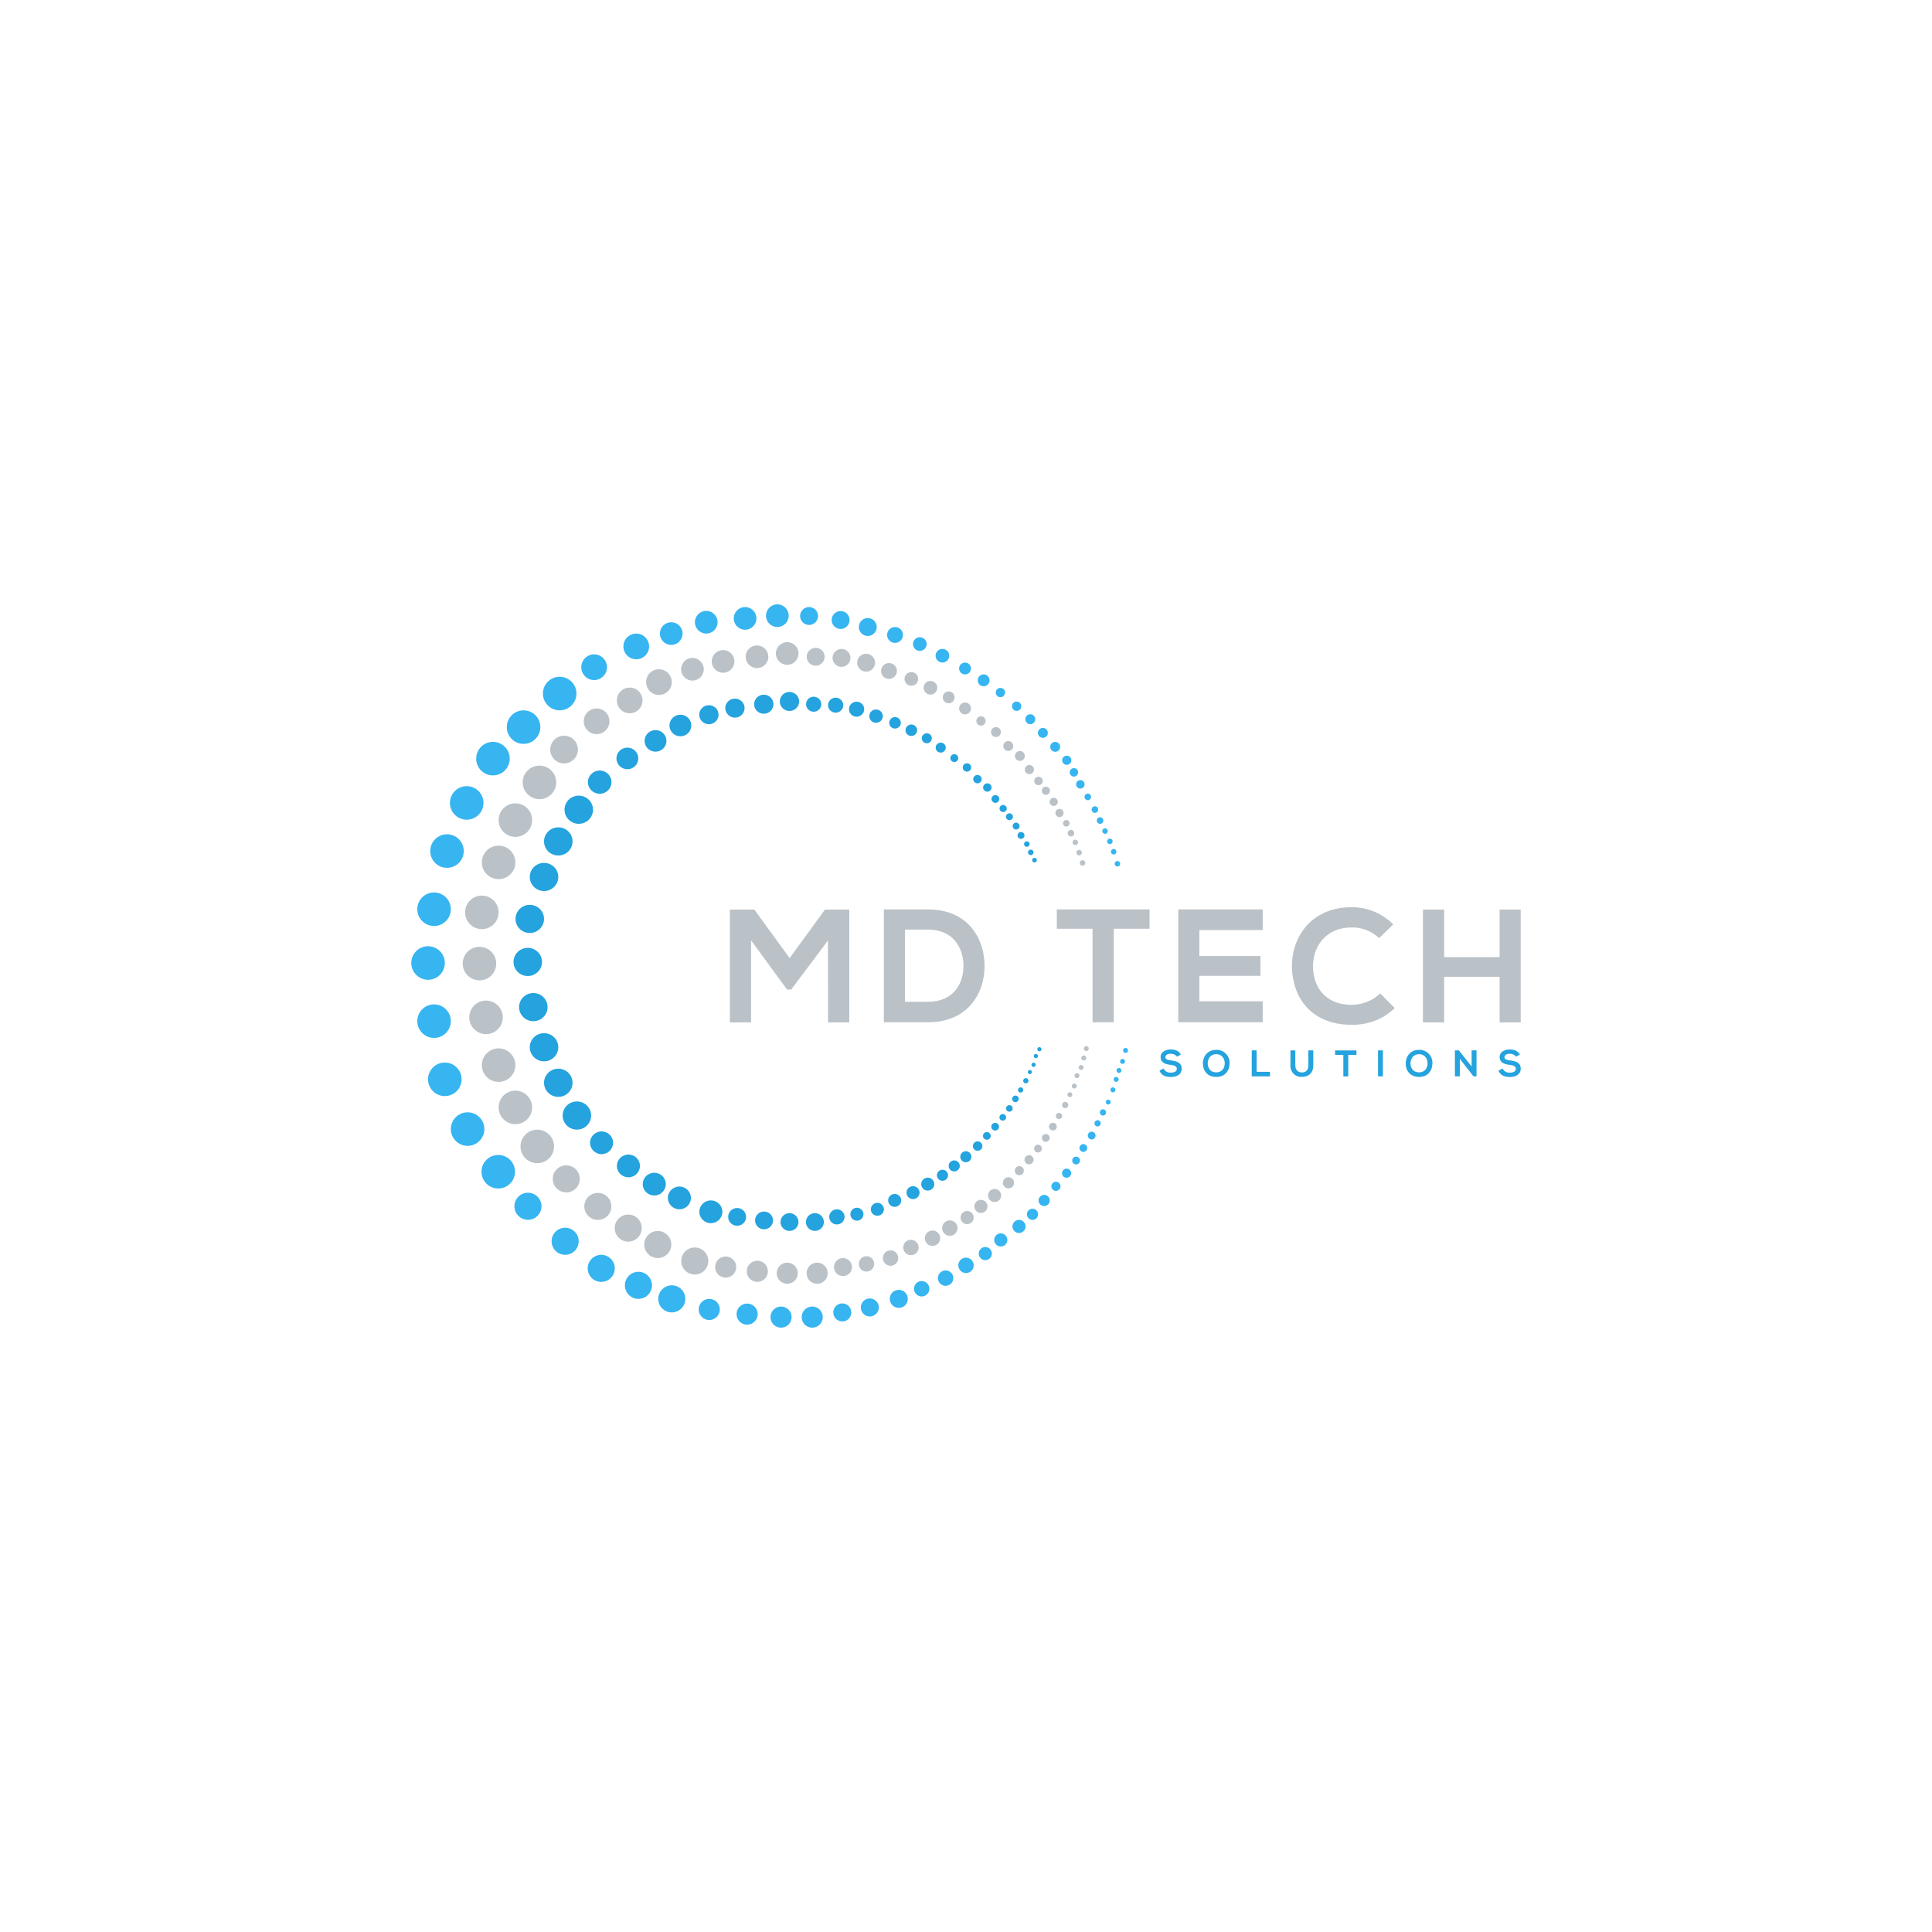
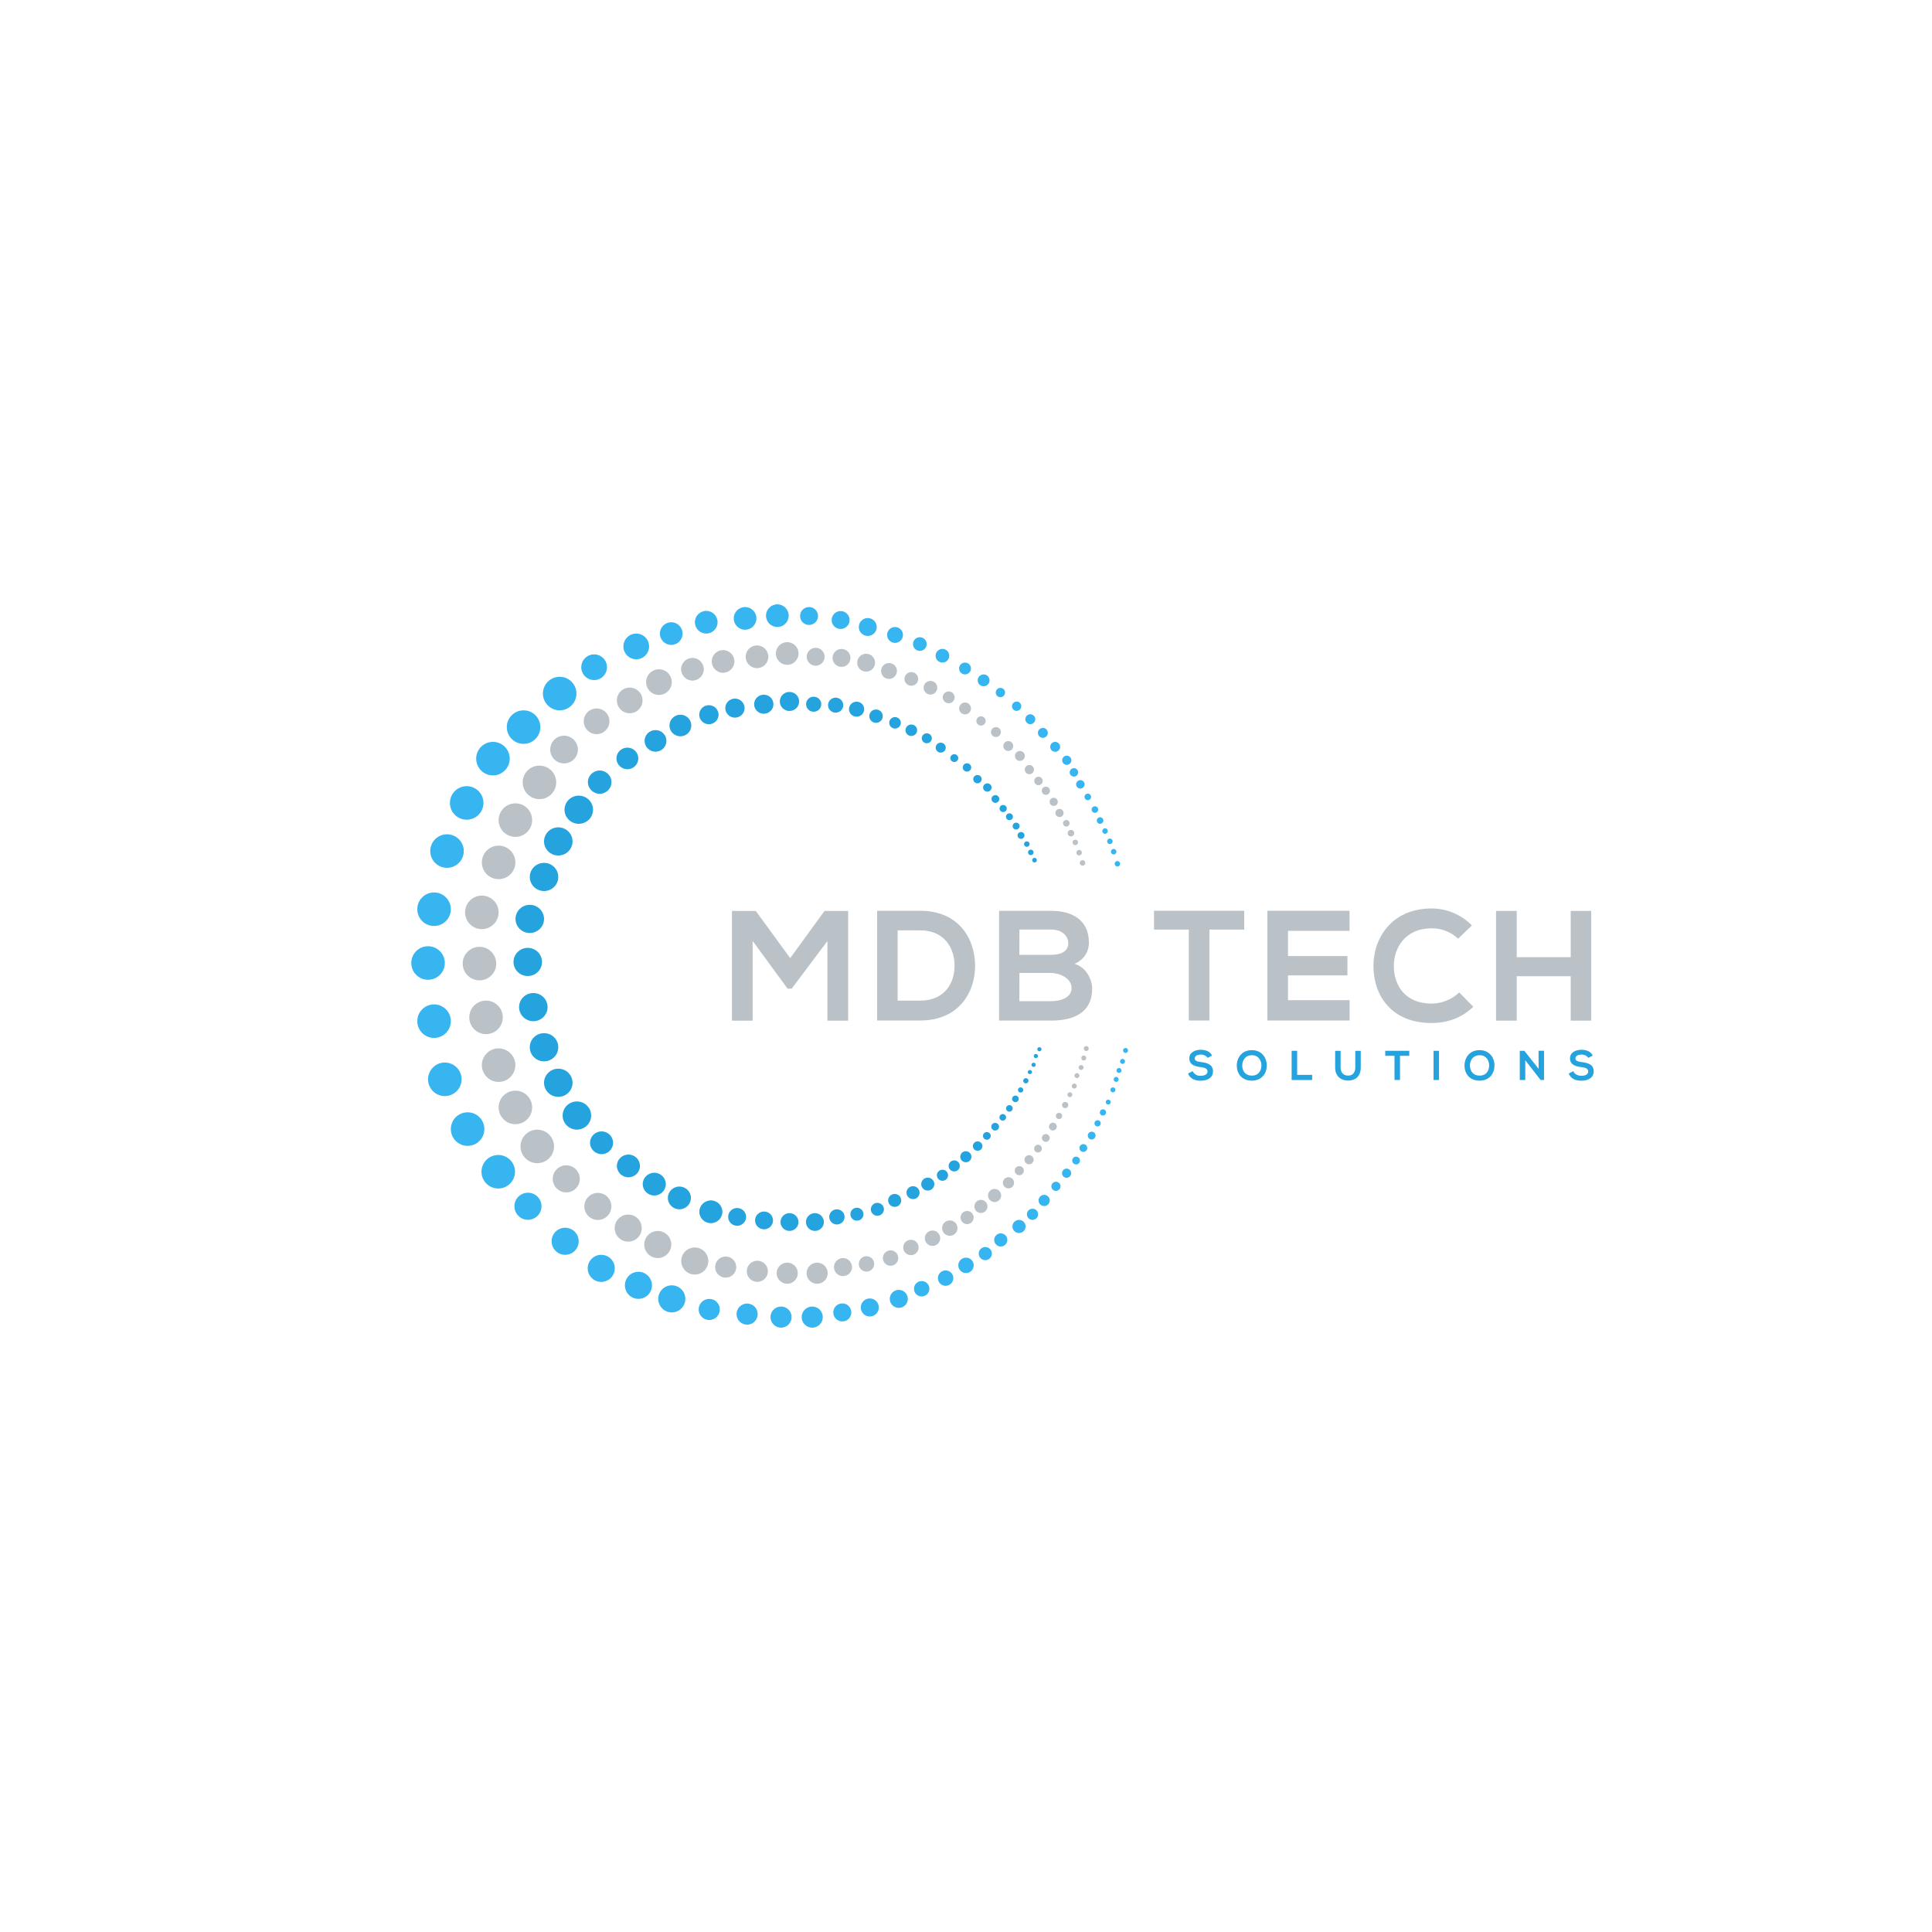
<svg xmlns="http://www.w3.org/2000/svg" id="Layer_1" data-name="Layer 1" viewBox="0 0 1000 1000">
  <defs>
    <style>.cls-1{fill:#fff;}.cls-2{fill:#36b5f1;}.cls-3{fill:#bac2c8;}.cls-4{fill:#24a3de;}</style>
  </defs>
  <rect class="cls-1" width="1000" height="1000" />
  <circle class="cls-2" cx="509.13" cy="352.14" r="3.07" />
  <circle class="cls-2" cx="517.81" cy="358.46" r="2.41" />
  <circle class="cls-2" cx="526.21" cy="365.54" r="2.41" />
  <circle class="cls-2" cx="533.28" cy="372.26" r="2.57" />
  <circle class="cls-2" cx="539.79" cy="379.34" r="2.57" />
  <circle class="cls-2" cx="546.16" cy="386.56" r="2.57" />
  <circle class="cls-2" cx="552.16" cy="393.51" r="2.38" />
  <circle class="cls-2" cx="555.86" cy="399.77" r="2.19" />
  <circle class="cls-2" cx="559.19" cy="405.98" r="2.19" />
  <circle class="cls-2" cx="563.04" cy="412.47" r="1.7" />
  <circle class="cls-2" cx="566.72" cy="419.03" r="1.7" />
  <circle class="cls-2" cx="569.4" cy="424.71" r="1.7" />
  <circle class="cls-2" cx="571.97" cy="430.16" r="1.43" />
  <circle class="cls-2" cx="574.48" cy="435.46" r="1.43" />
  <circle class="cls-2" cx="576.43" cy="440.85" r="1.43" />
  <circle class="cls-2" cx="578.38" cy="447.09" r="1.43" />
  <circle class="cls-2" cx="241.56" cy="415.6" r="8.68" />
  <circle class="cls-2" cx="255.15" cy="392.67" r="8.68" />
  <circle class="cls-2" cx="271" cy="376.35" r="8.68" />
  <circle class="cls-2" cx="289.69" cy="358.98" r="8.68" />
  <circle class="cls-2" cx="307.52" cy="345.35" r="6.65" />
  <circle class="cls-2" cx="329.32" cy="334.59" r="6.65" />
  <circle class="cls-2" cx="347.43" cy="327.94" r="5.87" />
  <circle class="cls-2" cx="365.55" cy="322.06" r="5.87" />
  <circle class="cls-2" cx="385.65" cy="320.08" r="5.87" />
  <circle class="cls-2" cx="402.35" cy="318.67" r="5.87" />
  <circle class="cls-2" cx="418.77" cy="318.84" r="4.64" />
  <circle class="cls-2" cx="435.1" cy="320.92" r="4.64" />
  <circle class="cls-2" cx="449.16" cy="324.54" r="4.64" />
  <circle class="cls-2" cx="463.27" cy="328.65" r="4.11" />
  <circle class="cls-2" cx="476.1" cy="333.36" r="3.54" />
  <circle class="cls-2" cx="487.8" cy="339.4" r="3.54" />
  <circle class="cls-2" cx="499.5" cy="346.01" r="3.07" />
  <circle class="cls-2" cx="231.37" cy="440.51" r="8.68" />
  <circle class="cls-2" cx="224.67" cy="470.61" r="8.68" />
  <circle class="cls-2" cx="221.56" cy="498.45" r="8.68" />
  <circle class="cls-2" cx="224.67" cy="528.55" r="8.68" />
  <circle class="cls-2" cx="230.24" cy="558.65" r="8.68" />
  <circle class="cls-2" cx="242.03" cy="584.41" r="8.68" />
  <circle class="cls-2" cx="257.89" cy="606.49" r="8.68" />
  <circle class="cls-2" cx="273.27" cy="624.36" r="7.01" />
  <circle class="cls-2" cx="292.52" cy="642.48" r="7.01" />
  <circle class="cls-2" cx="311.2" cy="656.5" r="7.01" />
  <circle class="cls-2" cx="330.45" cy="665.28" r="7.01" />
  <circle class="cls-2" cx="347.72" cy="672.29" r="7.01" />
  <circle class="cls-2" cx="367.11" cy="677.77" r="5.47" />
  <circle class="cls-2" cx="386.7" cy="680.18" r="5.47" />
  <circle class="cls-2" cx="404.27" cy="681.73" r="5.47" />
  <circle class="cls-2" cx="420.41" cy="681.73" r="5.47" />
  <circle class="cls-2" cx="435.97" cy="679.31" r="4.67" />
  <circle class="cls-2" cx="450.21" cy="676.74" r="4.67" />
  <circle class="cls-2" cx="465.21" cy="672.29" r="4.67" />
  <circle class="cls-2" cx="477.06" cy="667.06" r="3.99" />
  <circle class="cls-2" cx="489.45" cy="661.55" r="3.99" />
  <circle class="cls-2" cx="500.01" cy="654.94" r="3.99" />
  <circle class="cls-2" cx="509.99" cy="648.86" r="3.4" />
  <circle class="cls-2" cx="518" cy="641.79" r="3.4" />
  <circle class="cls-2" cx="527.44" cy="634.81" r="3.4" />
  <circle class="cls-2" cx="534.42" cy="628.52" r="2.9" />
  <circle class="cls-2" cx="540.46" cy="621.35" r="2.9" />
  <circle class="cls-2" cx="546.55" cy="614.03" r="2.37" />
  <circle class="cls-2" cx="552.07" cy="607.24" r="2.37" />
  <circle class="cls-2" cx="556.99" cy="600.69" r="2.02" />
  <circle class="cls-2" cx="560.73" cy="594.21" r="2.02" />
  <circle class="cls-2" cx="565.05" cy="587.77" r="2.02" />
  <circle class="cls-2" cx="568.11" cy="581.43" r="1.62" />
  <circle class="cls-2" cx="570.89" cy="575.79" r="1.62" />
  <circle class="cls-2" cx="573.62" cy="570.45" r="1.27" />
  <circle class="cls-2" cx="576.04" cy="564.11" r="1.3" />
  <circle class="cls-2" cx="577.72" cy="558.69" r="1.29" />
  <circle class="cls-2" cx="579.18" cy="554.07" r="1.29" />
  <circle class="cls-2" cx="581.02" cy="549.38" r="1.29" />
  <circle class="cls-2" cx="582.58" cy="543.71" r="1.29" />
  <circle class="cls-3" cx="291.96" cy="387.97" r="7.17" />
  <circle class="cls-3" cx="308.8" cy="373.34" r="6.65" />
  <circle class="cls-3" cx="341.07" cy="353.06" r="6.65" />
  <circle class="cls-3" cx="325.93" cy="362.54" r="6.65" />
  <circle class="cls-3" cx="358.41" cy="346.4" r="5.87" />
  <circle class="cls-3" cx="374.26" cy="342.35" r="5.87" />
  <circle class="cls-3" cx="407.46" cy="338.24" r="5.87" />
  <circle class="cls-3" cx="391.82" cy="339.94" r="5.87" />
  <circle class="cls-3" cx="422.19" cy="339.94" r="4.64" />
  <circle class="cls-3" cx="435.56" cy="340.53" r="4.64" />
  <circle class="cls-3" cx="448.31" cy="343.01" r="4.64" />
  <circle class="cls-3" cx="460.15" cy="347.3" r="4.11" />
  <circle class="cls-3" cx="471.7" cy="351.41" r="3.54" />
  <circle class="cls-3" cx="481.6" cy="355.98" r="3.54" />
  <circle class="cls-3" cx="491.04" cy="360.94" r="3.07" />
  <circle class="cls-3" cx="499.51" cy="366.69" r="3.07" />
  <circle class="cls-3" cx="507.77" cy="373.16" r="2.41" />
  <circle class="cls-3" cx="515.5" cy="378.91" r="2.57" />
  <circle class="cls-3" cx="521.87" cy="386.13" r="2.57" />
  <circle class="cls-3" cx="527.89" cy="391.27" r="2.57" />
  <circle class="cls-3" cx="532.8" cy="398.34" r="2.38" />
  <circle class="cls-3" cx="537.51" cy="404.22" r="2.19" />
  <circle class="cls-3" cx="541.34" cy="409.29" r="2.12" />
  <circle class="cls-3" cx="545.4" cy="415.04" r="2.12" />
  <circle class="cls-3" cx="548.39" cy="420.8" r="2.12" />
  <circle class="cls-3" cx="551.91" cy="426.13" r="1.7" />
  <circle class="cls-3" cx="554.32" cy="431.24" r="1.7" />
  <circle class="cls-3" cx="556.58" cy="436.03" r="1.43" />
  <circle class="cls-3" cx="558.55" cy="441.34" r="1.43" />
  <circle class="cls-3" cx="560.32" cy="446.65" r="1.43" />
  <circle class="cls-3" cx="249.4" cy="472.24" r="8.68" />
  <circle class="cls-3" cx="258.08" cy="446.38" r="8.68" />
  <circle class="cls-3" cx="266.76" cy="424.49" r="8.68" />
  <circle class="cls-3" cx="279.22" cy="404.96" r="8.68" />
  <circle class="cls-3" cx="248.17" cy="498.75" r="8.68" />
  <circle class="cls-3" cx="251.57" cy="526.59" r="8.68" />
  <circle class="cls-3" cx="258.08" cy="551.31" r="8.68" />
  <circle class="cls-3" cx="266.76" cy="573.2" r="8.68" />
  <circle class="cls-3" cx="278.09" cy="593.39" r="8.68" />
  <circle class="cls-3" cx="293.1" cy="610.18" r="7.01" />
  <circle class="cls-3" cx="309.45" cy="624.44" r="7.01" />
  <circle class="cls-3" cx="325.17" cy="635.66" r="7.01" />
  <circle class="cls-3" cx="340.46" cy="644.16" r="7.01" />
  <circle class="cls-3" cx="359.61" cy="652.7" r="7.01" />
  <circle class="cls-3" cx="375.61" cy="655.84" r="5.47" />
  <circle class="cls-3" cx="391.99" cy="658.02" r="5.47" />
  <circle class="cls-3" cx="407.47" cy="659.01" r="5.47" />
  <circle class="cls-3" cx="422.95" cy="659.01" r="5.47" />
  <circle class="cls-3" cx="436.33" cy="655.84" r="4.67" />
  <circle class="cls-3" cx="482.66" cy="640.9" r="3.99" />
  <circle class="cls-3" cx="471.49" cy="645.69" r="3.99" />
  <circle class="cls-3" cx="460.96" cy="651.17" r="3.99" />
  <circle class="cls-3" cx="448.5" cy="654.19" r="3.99" />
  <circle class="cls-3" cx="491.62" cy="635.66" r="3.99" />
  <circle class="cls-3" cx="500.58" cy="630.2" r="3.4" />
  <circle class="cls-3" cx="507.73" cy="624.44" r="3.4" />
  <circle class="cls-3" cx="514.8" cy="618.78" r="3.4" />
  <circle class="cls-3" cx="521.98" cy="612.21" r="2.9" />
  <circle class="cls-3" cx="527.59" cy="605.94" r="2.37" />
  <circle class="cls-3" cx="532.64" cy="600.28" r="2.37" />
  <circle class="cls-3" cx="537.27" cy="594.51" r="2.02" />
  <circle class="cls-3" cx="541.3" cy="589" r="2.02" />
  <circle class="cls-3" cx="544.97" cy="583.12" r="2.02" />
  <circle class="cls-3" cx="548.14" cy="577.63" r="1.62" />
  <circle class="cls-3" cx="551.33" cy="571.96" r="1.62" />
  <circle class="cls-3" cx="553.76" cy="566.61" r="1.27" />
  <circle class="cls-3" cx="556.04" cy="562.14" r="1.3" />
  <circle class="cls-3" cx="557.42" cy="556.74" r="1.29" />
  <circle class="cls-3" cx="559.57" cy="552.53" r="1.29" />
  <circle class="cls-3" cx="560.96" cy="547.63" r="1.29" />
  <circle class="cls-3" cx="562.25" cy="542.73" r="1.29" />
  <ellipse class="cls-4" cx="310.4" cy="404.84" rx="6.1" ry="6.02" />
  <ellipse class="cls-4" cx="324.73" cy="392.56" rx="5.66" ry="5.59" />
  <ellipse class="cls-4" cx="352.17" cy="375.52" rx="5.66" ry="5.59" />
  <ellipse class="cls-4" cx="339.29" cy="383.48" rx="5.66" ry="5.59" />
  <ellipse class="cls-4" cx="366.92" cy="369.93" rx="5" ry="4.93" />
  <ellipse class="cls-4" cx="380.4" cy="366.52" rx="5" ry="4.93" />
  <ellipse class="cls-4" cx="408.63" cy="363.07" rx="5" ry="4.93" />
  <ellipse class="cls-4" cx="395.33" cy="364.5" rx="5" ry="4.93" />
  <ellipse class="cls-4" cx="421.16" cy="364.5" rx="3.94" ry="3.89" />
  <ellipse class="cls-4" cx="432.53" cy="364.99" rx="3.94" ry="3.89" />
  <ellipse class="cls-4" cx="443.37" cy="367.07" rx="3.94" ry="3.89" />
  <ellipse class="cls-4" cx="453.44" cy="370.68" rx="3.5" ry="3.45" />
  <ellipse class="cls-4" cx="463.26" cy="374.13" rx="3.01" ry="2.97" />
  <ellipse class="cls-4" cx="471.69" cy="377.97" rx="3.01" ry="2.97" />
  <ellipse class="cls-4" cx="479.71" cy="382.13" rx="2.61" ry="2.58" />
  <ellipse class="cls-4" cx="486.91" cy="386.97" rx="2.61" ry="2.58" />
  <ellipse class="cls-4" cx="493.94" cy="392.4" rx="2.05" ry="2.02" />
  <ellipse class="cls-4" cx="500.51" cy="397.23" rx="2.19" ry="2.16" />
  <ellipse class="cls-4" cx="505.93" cy="403.29" rx="2.19" ry="2.16" />
  <ellipse class="cls-4" cx="511.05" cy="407.61" rx="2.19" ry="2.16" />
  <ellipse class="cls-4" cx="515.22" cy="413.55" rx="2.02" ry="2" />
  <ellipse class="cls-4" cx="519.23" cy="418.49" rx="1.87" ry="1.84" />
  <ellipse class="cls-4" cx="522.49" cy="422.75" rx="1.8" ry="1.78" />
  <ellipse class="cls-4" cx="525.94" cy="427.58" rx="1.8" ry="1.78" />
  <ellipse class="cls-4" cx="528.48" cy="432.42" rx="1.8" ry="1.78" />
  <ellipse class="cls-4" cx="531.48" cy="436.9" rx="1.44" ry="1.43" />
  <ellipse class="cls-4" cx="533.53" cy="441.19" rx="1.44" ry="1.43" />
  <ellipse class="cls-4" cx="535.45" cy="445.21" rx="1.21" ry="1.2" />
  <ellipse class="cls-4" cx="274.21" cy="475.63" rx="7.38" ry="7.29" />
  <ellipse class="cls-4" cx="281.59" cy="453.91" rx="7.38" ry="7.29" />
  <ellipse class="cls-4" cx="288.97" cy="435.52" rx="7.38" ry="7.29" />
  <ellipse class="cls-4" cx="299.57" cy="419.11" rx="7.38" ry="7.29" />
  <ellipse class="cls-4" cx="273.17" cy="497.9" rx="7.38" ry="7.29" />
  <ellipse class="cls-4" cx="276.05" cy="521.28" rx="7.38" ry="7.29" />
  <ellipse class="cls-4" cx="281.59" cy="542.05" rx="7.38" ry="7.29" />
  <ellipse class="cls-4" cx="288.97" cy="560.44" rx="7.38" ry="7.29" />
  <ellipse class="cls-4" cx="298.6" cy="577.4" rx="7.38" ry="7.29" />
  <ellipse class="cls-4" cx="311.37" cy="591.5" rx="5.97" ry="5.89" />
  <ellipse class="cls-4" cx="325.27" cy="603.48" rx="5.97" ry="5.89" />
  <ellipse class="cls-4" cx="338.65" cy="612.9" rx="5.97" ry="5.89" />
  <ellipse class="cls-4" cx="351.65" cy="620.04" rx="5.97" ry="5.89" />
  <ellipse class="cls-4" cx="367.94" cy="627.22" rx="5.97" ry="5.89" />
  <ellipse class="cls-4" cx="381.54" cy="629.86" rx="4.65" ry="4.6" />
  <ellipse class="cls-4" cx="395.47" cy="631.69" rx="4.65" ry="4.6" />
  <ellipse class="cls-4" cx="408.64" cy="632.52" rx="4.65" ry="4.6" />
  <ellipse class="cls-4" cx="421.8" cy="632.52" rx="4.65" ry="4.6" />
  <ellipse class="cls-4" cx="433.18" cy="629.86" rx="3.97" ry="3.92" />
  <ellipse class="cls-4" cx="472.58" cy="617.31" rx="3.39" ry="3.35" />
  <ellipse class="cls-4" cx="463.08" cy="621.33" rx="3.39" ry="3.35" />
  <ellipse class="cls-4" cx="454.13" cy="625.93" rx="3.39" ry="3.35" />
  <ellipse class="cls-4" cx="443.54" cy="628.47" rx="3.39" ry="3.35" />
  <ellipse class="cls-4" cx="480.21" cy="612.9" rx="3.39" ry="3.35" />
  <ellipse class="cls-4" cx="487.82" cy="608.31" rx="2.89" ry="2.86" />
  <ellipse class="cls-4" cx="493.9" cy="603.48" rx="2.89" ry="2.86" />
  <ellipse class="cls-4" cx="499.92" cy="598.73" rx="2.89" ry="2.86" />
  <ellipse class="cls-4" cx="506.02" cy="593.21" rx="2.47" ry="2.44" />
  <ellipse class="cls-4" cx="510.79" cy="587.94" rx="2.01" ry="1.99" />
  <ellipse class="cls-4" cx="515.09" cy="583.18" rx="2.01" ry="1.99" />
  <ellipse class="cls-4" cx="519.03" cy="578.33" rx="1.72" ry="1.7" />
  <ellipse class="cls-4" cx="522.45" cy="573.71" rx="1.72" ry="1.7" />
  <ellipse class="cls-4" cx="525.58" cy="568.77" rx="1.72" ry="1.7" />
  <ellipse class="cls-4" cx="528.27" cy="564.16" rx="1.38" ry="1.36" />
  <ellipse class="cls-4" cx="530.98" cy="559.4" rx="1.38" ry="1.36" />
  <ellipse class="cls-4" cx="533.05" cy="554.9" rx="1.08" ry="1.07" />
  <ellipse class="cls-4" cx="534.99" cy="551.14" rx="1.11" ry="1.09" />
  <ellipse class="cls-4" cx="536.16" cy="546.61" rx="1.1" ry="1.08" />
  <ellipse class="cls-4" cx="537.99" cy="543.08" rx="1.1" ry="1.08" />
-   <path class="cls-3" d="M428.54,486.82l-19,25.36h-2.17l-18.6-25.44V529.2h-11V470.8h12.68l18.26,25.11L427,470.8h12.6v58.4h-11Z" />
-   <path class="cls-3" d="M509.61,499.42c.25,14.76-8.76,29.69-29.19,29.69H457.48V470.72h22.94C500.44,470.72,509.36,485,509.61,499.42Zm-41.2,19.1h12c13.26,0,18.52-9.68,18.27-19.19-.25-9.09-5.59-18.18-18.27-18.18h-12Z" />
-   <path class="cls-3" d="M565.5,480.73H547v-10h48v10H576.51v48.38h-11Z" />
-   <path class="cls-3" d="M653.58,529.11H609.87V470.72h43.71V481.4H620.8v13.43h31.61v10.26H620.8v13.18h32.78Z" />
-   <path class="cls-3" d="M721.9,521.77c-6,5.92-13.77,8.68-22.19,8.68-21.69,0-30.87-14.93-31-30.12s9.84-30.78,31-30.78a30.16,30.16,0,0,1,21.44,8.93l-7.34,7.09a20,20,0,0,0-14.1-5.51c-14.1,0-20.19,10.51-20.1,20.27s5.67,19.77,20.1,19.77a21.48,21.48,0,0,0,14.68-5.92Z" />
-   <path class="cls-3" d="M776.2,529.2V505.59H747.5V529.2h-11V470.8h11v24.61h28.7V470.8h10.92v58.4Z" />
-   <path class="cls-4" d="M609.2,546.91a3.85,3.85,0,0,0-3.18-1.49c-1.89,0-2.79.78-2.79,1.78,0,1.17,1.38,1.5,3,1.69,2.8.35,5.41,1.08,5.41,4.29,0,3-2.65,4.28-5.64,4.28-2.75,0-4.86-.84-5.86-3.3l2.11-1.1a3.83,3.83,0,0,0,3.78,2.13c1.6,0,3.1-.55,3.1-2,0-1.27-1.33-1.79-3.11-2-2.75-.33-5.29-1.06-5.29-4.08,0-2.76,2.73-3.9,5.21-3.91,2.09,0,4.26.59,5.28,2.67Z" />
-   <path class="cls-4" d="M636.43,550.47c0,3.48-2.17,6.95-6.9,6.95s-6.92-3.4-6.92-6.93,2.27-7.09,6.92-7.09A6.68,6.68,0,0,1,636.43,550.47Zm-11.32,0c.06,2.21,1.25,4.58,4.42,4.58s4.36-2.38,4.4-4.59-1.23-4.81-4.4-4.81S625.05,548.26,625.11,550.52Z" />
-   <path class="cls-4" d="M650.43,543.67v11.1h6.92v2.35H647.9V543.67Z" />
-   <path class="cls-4" d="M679.75,543.69v7.7c0,4-2.44,6-5.82,6a5.61,5.61,0,0,1-6-6v-7.7h2.52v7.7c0,2.42,1.38,3.71,3.48,3.71s3.28-1.4,3.28-3.71v-7.7Z" />
-   <path class="cls-4" d="M695.31,546h-4.26v-2.3h11.06V546h-4.26v11.15h-2.54Z" />
-   <path class="cls-4" d="M713.27,557.12V543.67h2.52v13.45Z" />
-   <path class="cls-4" d="M741.4,550.47c0,3.48-2.17,6.95-6.9,6.95s-6.91-3.4-6.91-6.93,2.26-7.09,6.91-7.09A6.68,6.68,0,0,1,741.4,550.47Zm-11.32,0c.06,2.21,1.25,4.58,4.42,4.58s4.36-2.38,4.4-4.59-1.23-4.81-4.4-4.81S730,548.26,730.08,550.52Z" />
-   <path class="cls-4" d="M761.71,543.65h2.53v13.47h-1.57l-7.07-9.08v9.07h-2.54V543.67h2.06l6.59,8.33Z" />
-   <path class="cls-4" d="M784.68,546.91a3.87,3.87,0,0,0-3.19-1.49c-1.88,0-2.78.78-2.78,1.78,0,1.17,1.38,1.5,3,1.69,2.8.35,5.41,1.08,5.41,4.29,0,3-2.65,4.28-5.64,4.28-2.75,0-4.86-.84-5.86-3.3l2.11-1.1a3.82,3.82,0,0,0,3.78,2.13c1.6,0,3.1-.55,3.1-2,0-1.27-1.33-1.79-3.12-2-2.74-.33-5.28-1.06-5.28-4.08,0-2.76,2.73-3.9,5.21-3.91,2.09,0,4.26.59,5.28,2.67Z" />
+   <path class="cls-4" d="M625.1,547.53a4.32,4.32,0,0,0-3.58-1.68c-2.11,0-3.13.89-3.13,2,0,1.32,1.56,1.68,3.37,1.9,3.15.39,6.08,1.21,6.08,4.81,0,3.36-3,4.81-6.34,4.81-3.09,0-5.46-1-6.58-3.71l2.37-1.23a4.31,4.31,0,0,0,4.25,2.39c1.79,0,3.48-.62,3.48-2.26,0-1.43-1.49-2-3.5-2.22-3.08-.37-5.93-1.19-5.93-4.58,0-3.1,3.06-4.38,5.85-4.4,2.35,0,4.78.67,5.93,3Z" />
+   <path class="cls-4" d="M655.67,551.53c0,3.9-2.44,7.81-7.74,7.81s-7.77-3.82-7.77-7.79,2.55-8,7.77-8S655.71,547.58,655.67,551.53Zm-12.71.06c.07,2.48,1.41,5.14,5,5.14s4.89-2.68,4.94-5.16-1.38-5.39-4.94-5.39S642.9,549.05,643,551.59Z" />
+   <path class="cls-4" d="M671.4,543.89v12.47h7.76V559H668.55v-15.1Z" />
+   <path class="cls-4" d="M704.32,543.91v8.65c0,4.47-2.74,6.75-6.54,6.75-3.62,0-6.71-2.2-6.71-6.75v-8.65h2.83v8.65c0,2.72,1.55,4.17,3.9,4.17s3.69-1.58,3.69-4.17v-8.65Z" />
+   <path class="cls-4" d="M721.79,546.48H717v-2.59h12.43v2.59h-4.79V559h-2.85Z" />
+   <path class="cls-4" d="M742,559v-15.1h2.83V559Z" />
+   <path class="cls-4" d="M773.54,551.53c0,3.9-2.43,7.81-7.74,7.81s-7.77-3.82-7.77-7.79,2.55-8,7.77-8S773.59,547.58,773.54,551.53Zm-12.7.06c.06,2.48,1.4,5.14,5,5.14s4.9-2.68,4.94-5.16-1.38-5.39-4.94-5.39S760.77,549.05,760.84,551.59Z" />
+   <path class="cls-4" d="M796.35,543.87h2.84V559h-1.77v0l-7.94-10.2V559h-2.84v-15.1H789l7.4,9.36Z" />
+   <path class="cls-4" d="M822.15,547.53a4.36,4.36,0,0,0-3.59-1.68c-2.11,0-3.12.89-3.12,2,0,1.32,1.55,1.68,3.36,1.9,3.15.39,6.09,1.21,6.09,4.81,0,3.36-3,4.81-6.35,4.81-3.08,0-5.46-1-6.58-3.71l2.38-1.23c.66,1.66,2.41,2.39,4.25,2.39s3.47-.62,3.47-2.26c0-1.43-1.49-2-3.5-2.22-3.08-.37-5.93-1.19-5.93-4.58,0-3.1,3.06-4.38,5.85-4.4,2.35,0,4.79.67,5.93,3Z" />
+   <path class="cls-3" d="M428.27,487.07l-18.5,24.67h-2.11L389.56,487v41.3H378.85v-56.8h12.33L409,495.91l17.78-24.42H439v56.8H428.27Z" />
+   <path class="cls-3" d="M504.71,499.32c.24,14.37-8.52,28.89-28.41,28.89H454v-56.8H476.3C495.78,471.41,504.46,485.28,504.71,499.32Zm-40.09,18.59H476.3c12.91,0,18-9.42,17.78-18.67-.25-8.84-5.44-17.69-17.78-17.69H464.62Z" />
+   <path class="cls-3" d="M563.62,487.88c0,4.38-2.11,8.6-7.39,11,6.66,2,9.09,9.08,9.09,12.66,0,12.65-9.49,16.71-21.26,16.71H517.12v-56.8h26.94C555.26,471.41,563.62,476.44,563.62,487.88Zm-36,6.33h16.39c6.73,0,8.93-2.84,8.93-6.09,0-2.59-2.11-7-8.93-7H527.67Zm0,24h16.39c4.38,0,10.63-1.46,10.63-6.82,0-5.11-6.25-7.79-10.63-7.79H527.67Z" />
+   <path class="cls-3" d="M615.31,481.15h-18v-9.74H644v9.74H626v47.06H615.31Z" />
+   <path class="cls-3" d="M698.56,528.21H656v-56.8h42.52V481.8H666.67v13.06h30.75v10H666.67v12.82h31.89Z" />
+   <path class="cls-3" d="M762.58,521.07c-5.84,5.76-13.39,8.44-21.58,8.44-21.1,0-30-14.53-30.11-29.29s9.58-30,30.11-30A29.26,29.26,0,0,1,761.85,479l-7.14,6.89A19.5,19.5,0,0,0,741,480.5c-13.72,0-19.64,10.22-19.56,19.72S727,519.45,741,519.45a20.92,20.92,0,0,0,14.28-5.76Z" />
+   <path class="cls-3" d="M813,528.29v-23H785.06v23H774.35v-56.8h10.71v23.94H813V471.49H823.6v56.8Z" />
</svg>
